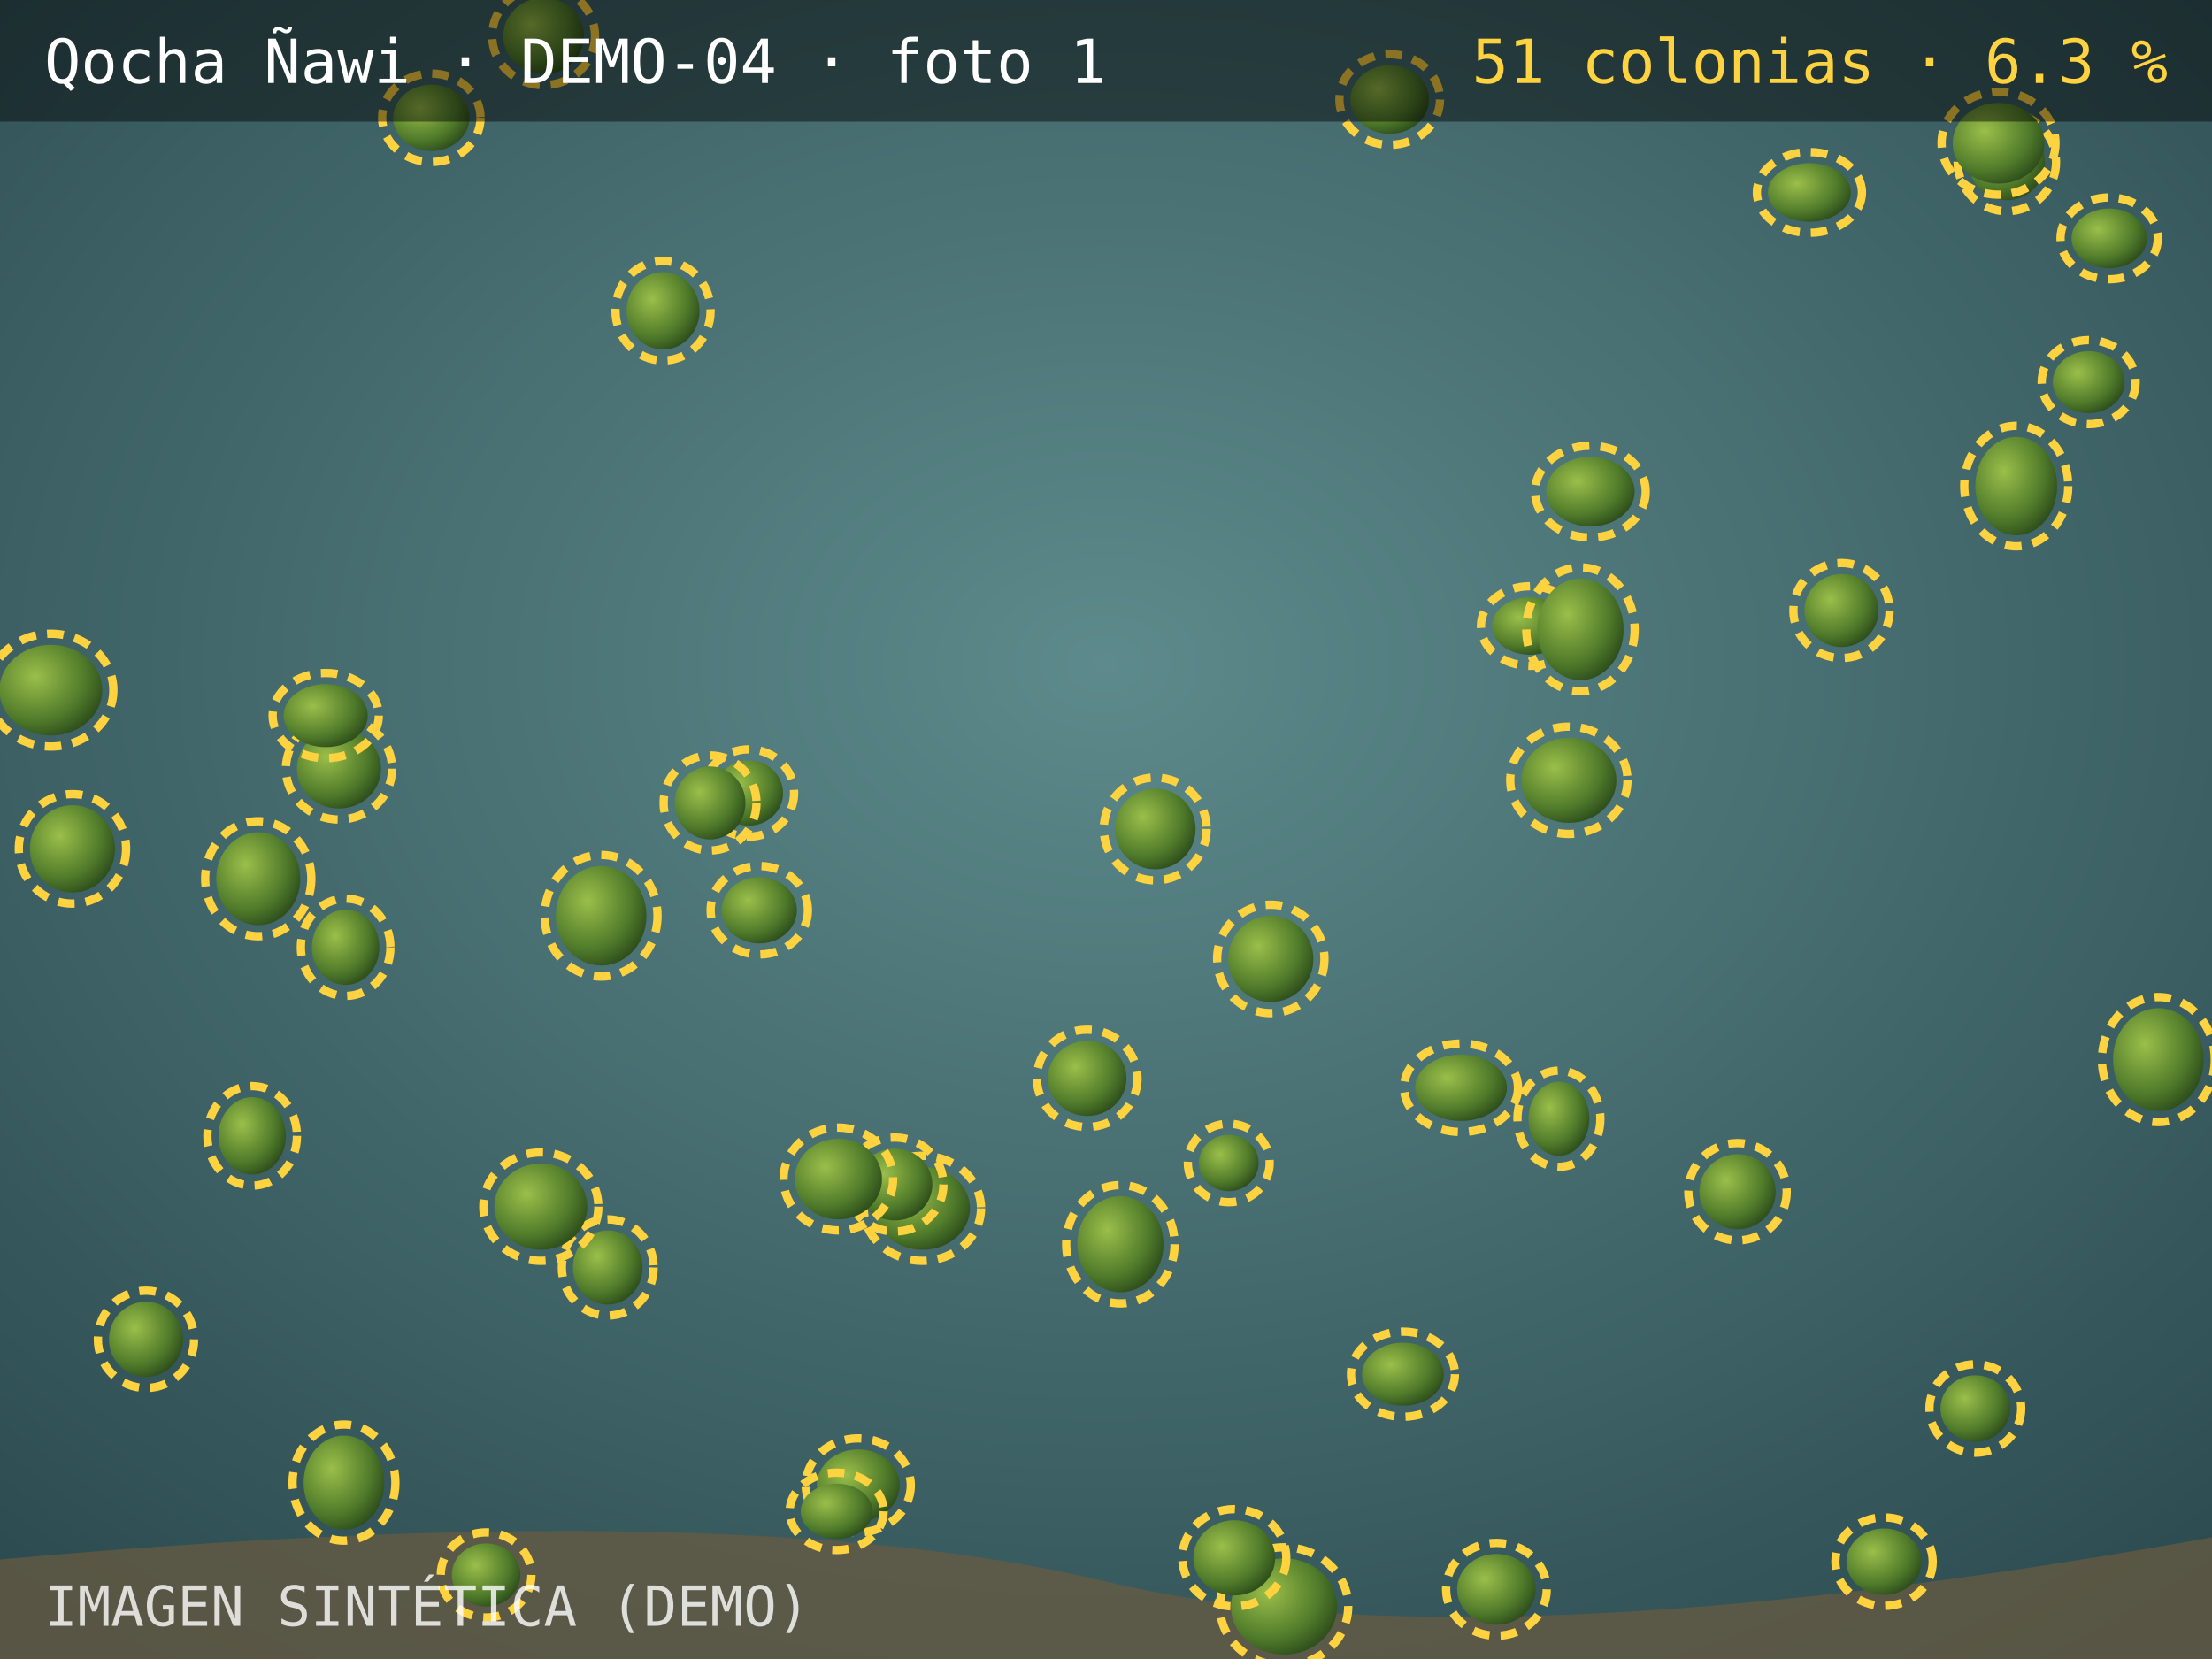
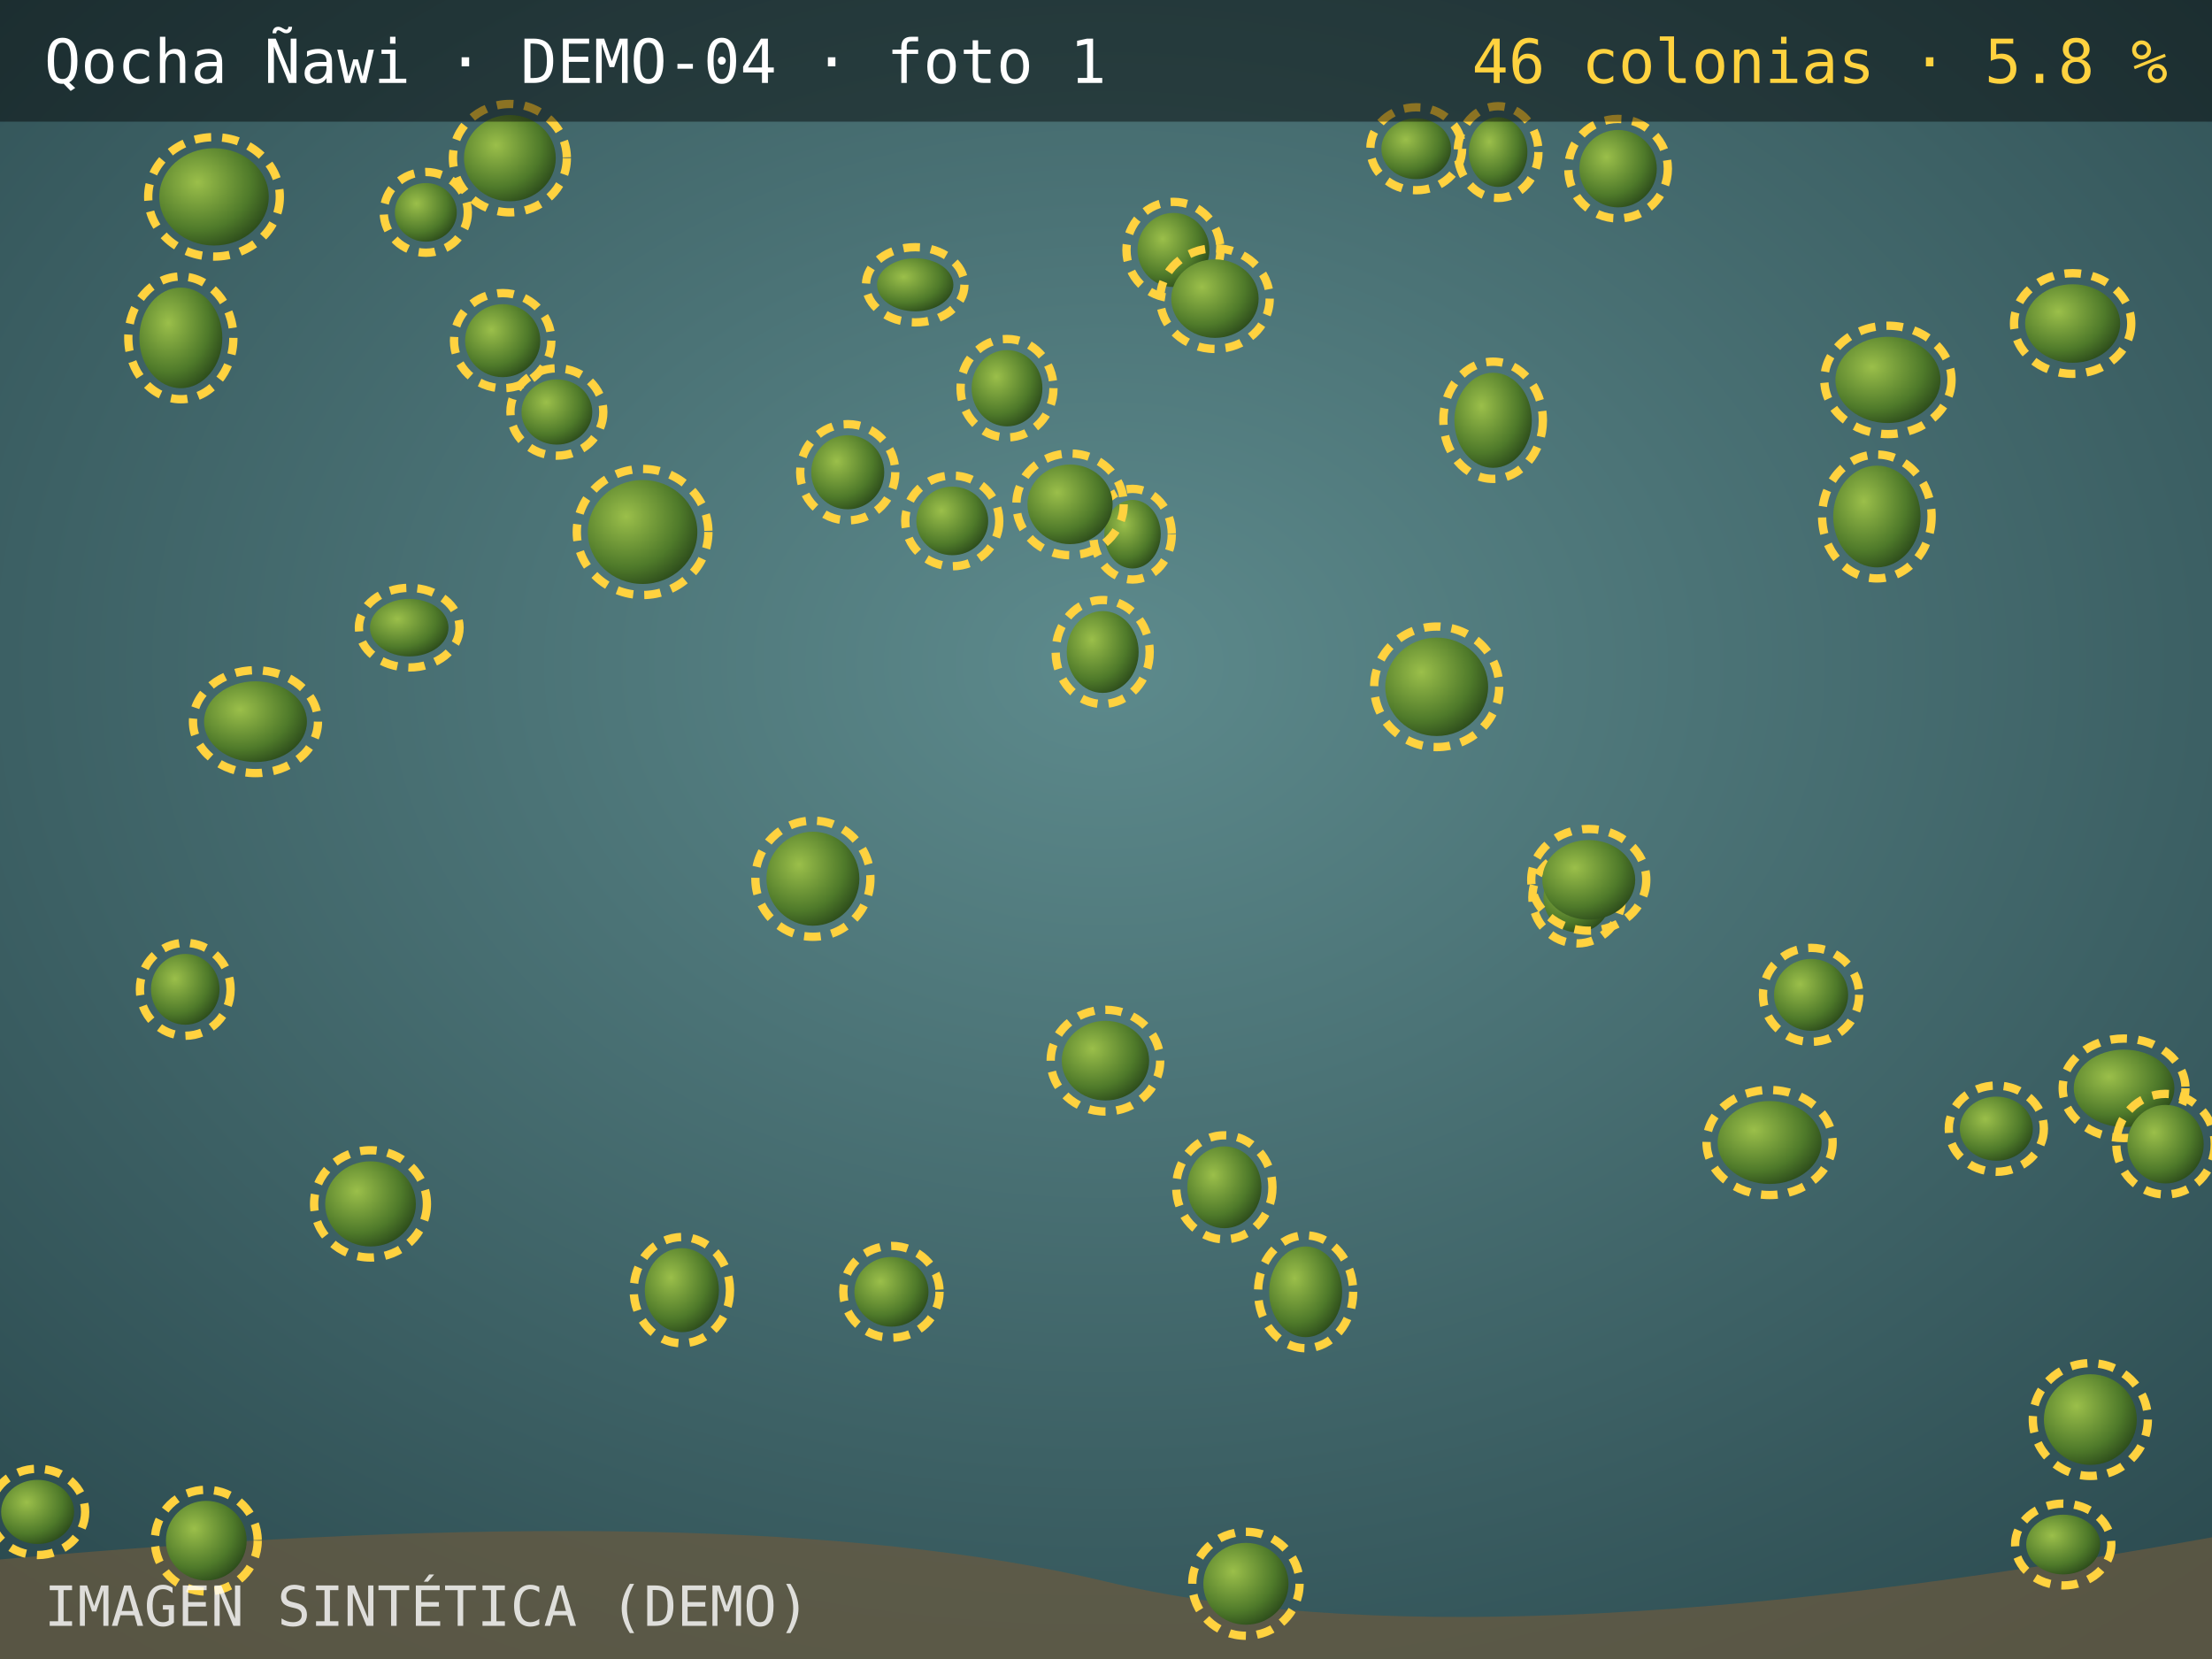
<svg xmlns="http://www.w3.org/2000/svg" viewBox="0 0 400 300">
  <defs>
    <radialGradient id="w" cx="50%" cy="40%" r="75%">
      <stop offset="0" stop-color="#5d8a8c" />
      <stop offset="1" stop-color="#2b4a4f" />
    </radialGradient>
    <radialGradient id="c" cx="35%" cy="35%" r="70%">
      <stop offset="0" stop-color="#9bbf4a" />
      <stop offset=".7" stop-color="#4f7a2a" />
      <stop offset="1" stop-color="#2f4f1c" />
    </radialGradient>
  </defs>
  <rect width="400" height="300" fill="url(#w)" />
  <path d="M0 282 Q 133.333 270 200 286 T 400 278 V 300 H 0 Z" fill="#6b5a3e" opacity=".7" />
  <g>
-     <ellipse cx="340.7" cy="282.4" rx="6.8" ry="6" fill="url(#c)" />
-     <ellipse cx="340.7" cy="282.4" rx="8.8" ry="8" fill="none" stroke="#ffd23f" stroke-width="1.5" stroke-dasharray="3 2" />
-   </g>
-   <g>
-     <ellipse cx="283.7" cy="141.1" rx="8.6" ry="7.7" fill="url(#c)" />
-     <ellipse cx="283.7" cy="141.1" rx="10.6" ry="9.7" fill="none" stroke="#ffd23f" stroke-width="1.5" stroke-dasharray="3 2" />
-   </g>
-   <g>
-     <ellipse cx="61.3" cy="139" rx="7.6" ry="7.2" fill="url(#c)" />
-     <ellipse cx="61.3" cy="139" rx="9.6" ry="9.2" fill="none" stroke="#ffd23f" stroke-width="1.5" stroke-dasharray="3 2" />
-   </g>
-   <g>
-     <ellipse cx="202.6" cy="225" rx="7.8" ry="8.7" fill="url(#c)" />
-     <ellipse cx="202.6" cy="225" rx="9.8" ry="10.7" fill="none" stroke="#ffd23f" stroke-width="1.5" stroke-dasharray="3 2" />
-   </g>
-   <g>
-     <ellipse cx="119.9" cy="56.2" rx="6.6" ry="7" fill="url(#c)" />
-     <ellipse cx="119.9" cy="56.2" rx="8.6" ry="9" fill="none" stroke="#ffd23f" stroke-width="1.5" stroke-dasharray="3 2" />
-   </g>
-   <g>
-     <ellipse cx="109.9" cy="229.2" rx="6.3" ry="6.7" fill="url(#c)" />
-     <ellipse cx="109.9" cy="229.2" rx="8.3" ry="8.7" fill="none" stroke="#ffd23f" stroke-width="1.5" stroke-dasharray="3 2" />
-   </g>
-   <g>
-     <ellipse cx="251.3" cy="18" rx="7.1" ry="6.2" fill="url(#c)" />
-     <ellipse cx="251.3" cy="18" rx="9.1" ry="8.2" fill="none" stroke="#ffd23f" stroke-width="1.5" stroke-dasharray="3 2" />
-   </g>
-   <g>
-     <ellipse cx="229.8" cy="173.4" rx="7.7" ry="7.8" fill="url(#c)" />
-     <ellipse cx="229.8" cy="173.4" rx="9.7" ry="9.8" fill="none" stroke="#ffd23f" stroke-width="1.5" stroke-dasharray="3 2" />
-   </g>
-   <g>
-     <ellipse cx="232.2" cy="290.5" rx="9.6" ry="8.7" fill="url(#c)" />
-     <ellipse cx="232.2" cy="290.5" rx="11.6" ry="10.7" fill="none" stroke="#ffd23f" stroke-width="1.5" stroke-dasharray="3 2" />
-   </g>
-   <g>
-     <ellipse cx="155.2" cy="268.6" rx="7.5" ry="6.5" fill="url(#c)" />
-     <ellipse cx="155.2" cy="268.6" rx="9.5" ry="8.5" fill="none" stroke="#ffd23f" stroke-width="1.5" stroke-dasharray="3 2" />
-   </g>
-   <g>
-     <ellipse cx="166.8" cy="218.5" rx="8.6" ry="7.5" fill="url(#c)" />
-     <ellipse cx="166.8" cy="218.5" rx="10.6" ry="9.5" fill="none" stroke="#ffd23f" stroke-width="1.5" stroke-dasharray="3 2" />
-   </g>
-   <g>
-     <ellipse cx="151.3" cy="273.3" rx="6.5" ry="5" fill="url(#c)" />
-     <ellipse cx="151.3" cy="273.3" rx="8.5" ry="7" fill="none" stroke="#ffd23f" stroke-width="1.5" stroke-dasharray="3 2" />
-   </g>
-   <g>
-     <ellipse cx="264.2" cy="196.7" rx="8.3" ry="6" fill="url(#c)" />
-     <ellipse cx="264.2" cy="196.7" rx="10.3" ry="8" fill="none" stroke="#ffd23f" stroke-width="1.5" stroke-dasharray="3 2" />
-   </g>
-   <g>
-     <ellipse cx="26.4" cy="242.2" rx="6.7" ry="6.8" fill="url(#c)" />
-     <ellipse cx="26.4" cy="242.2" rx="8.7" ry="8.8" fill="none" stroke="#ffd23f" stroke-width="1.5" stroke-dasharray="3 2" />
-   </g>
-   <g>
-     <ellipse cx="161.8" cy="214.2" rx="6.8" ry="6.5" fill="url(#c)" />
-     <ellipse cx="161.8" cy="214.2" rx="8.8" ry="8.5" fill="none" stroke="#ffd23f" stroke-width="1.5" stroke-dasharray="3 2" />
-   </g>
-   <g>
-     <ellipse cx="222.2" cy="210.3" rx="5.4" ry="5.1" fill="url(#c)" />
-     <ellipse cx="222.2" cy="210.3" rx="7.4" ry="7.1" fill="none" stroke="#ffd23f" stroke-width="1.5" stroke-dasharray="3 2" />
-   </g>
-   <g>
-     <ellipse cx="87.9" cy="284.8" rx="6.2" ry="5.7" fill="url(#c)" />
-     <ellipse cx="87.9" cy="284.8" rx="8.2" ry="7.7" fill="none" stroke="#ffd23f" stroke-width="1.5" stroke-dasharray="3 2" />
-   </g>
-   <g>
-     <ellipse cx="62.5" cy="171.3" rx="6.1" ry="6.8" fill="url(#c)" />
-     <ellipse cx="62.5" cy="171.3" rx="8.1" ry="8.8" fill="none" stroke="#ffd23f" stroke-width="1.5" stroke-dasharray="3 2" />
-   </g>
-   <g>
-     <ellipse cx="276.7" cy="113.2" rx="6.9" ry="5.2" fill="url(#c)" />
-     <ellipse cx="276.7" cy="113.2" rx="8.9" ry="7.2" fill="none" stroke="#ffd23f" stroke-width="1.5" stroke-dasharray="3 2" />
-   </g>
-   <g>
-     <ellipse cx="287.6" cy="88.9" rx="8" ry="6.3" fill="url(#c)" />
-     <ellipse cx="287.6" cy="88.9" rx="10" ry="8.3" fill="none" stroke="#ffd23f" stroke-width="1.5" stroke-dasharray="3 2" />
-   </g>
-   <g>
-     <ellipse cx="135.4" cy="143.4" rx="6.2" ry="5.9" fill="url(#c)" />
-     <ellipse cx="135.4" cy="143.4" rx="8.2" ry="7.9" fill="none" stroke="#ffd23f" stroke-width="1.5" stroke-dasharray="3 2" />
-   </g>
-   <g>
-     <ellipse cx="381.4" cy="43.1" rx="6.8" ry="5.4" fill="url(#c)" />
-     <ellipse cx="381.4" cy="43.1" rx="8.8" ry="7.4" fill="none" stroke="#ffd23f" stroke-width="1.5" stroke-dasharray="3 2" />
-   </g>
-   <g>
-     <ellipse cx="253.7" cy="248.5" rx="7.4" ry="5.7" fill="url(#c)" />
-     <ellipse cx="253.7" cy="248.5" rx="9.4" ry="7.7" fill="none" stroke="#ffd23f" stroke-width="1.5" stroke-dasharray="3 2" />
-   </g>
-   <g>
-     <ellipse cx="196.6" cy="195" rx="7.1" ry="6.8" fill="url(#c)" />
-     <ellipse cx="196.6" cy="195" rx="9.1" ry="8.8" fill="none" stroke="#ffd23f" stroke-width="1.5" stroke-dasharray="3 2" />
-   </g>
-   <g>
-     <ellipse cx="390.3" cy="191.6" rx="8.2" ry="9.3" fill="url(#c)" />
-     <ellipse cx="390.3" cy="191.6" rx="10.2" ry="11.3" fill="none" stroke="#ffd23f" stroke-width="1.5" stroke-dasharray="3 2" />
-   </g>
-   <g>
-     <ellipse cx="45.6" cy="205.4" rx="6.1" ry="7" fill="url(#c)" />
-     <ellipse cx="45.6" cy="205.4" rx="8.1" ry="9" fill="none" stroke="#ffd23f" stroke-width="1.5" stroke-dasharray="3 2" />
-   </g>
-   <g>
-     <ellipse cx="78" cy="21.3" rx="6.9" ry="6" fill="url(#c)" />
-     <ellipse cx="78" cy="21.3" rx="8.9" ry="8" fill="none" stroke="#ffd23f" stroke-width="1.5" stroke-dasharray="3 2" />
-   </g>
-   <g>
-     <ellipse cx="285.8" cy="113.8" rx="7.8" ry="9.2" fill="url(#c)" />
-     <ellipse cx="285.8" cy="113.8" rx="9.8" ry="11.2" fill="none" stroke="#ffd23f" stroke-width="1.5" stroke-dasharray="3 2" />
-   </g>
-   <g>
-     <ellipse cx="58.9" cy="129.4" rx="7.6" ry="5.7" fill="url(#c)" />
-     <ellipse cx="58.9" cy="129.4" rx="9.6" ry="7.7" fill="none" stroke="#ffd23f" stroke-width="1.5" stroke-dasharray="3 2" />
-   </g>
-   <g>
-     <ellipse cx="333" cy="110.4" rx="6.7" ry="6.6" fill="url(#c)" />
-     <ellipse cx="333" cy="110.4" rx="8.7" ry="8.6" fill="none" stroke="#ffd23f" stroke-width="1.5" stroke-dasharray="3 2" />
-   </g>
-   <g>
-     <ellipse cx="223.2" cy="281.7" rx="7.4" ry="6.8" fill="url(#c)" />
-     <ellipse cx="223.2" cy="281.7" rx="9.4" ry="8.8" fill="none" stroke="#ffd23f" stroke-width="1.5" stroke-dasharray="3 2" />
-   </g>
-   <g>
-     <ellipse cx="108.7" cy="165.6" rx="8.2" ry="9" fill="url(#c)" />
-     <ellipse cx="108.7" cy="165.6" rx="10.2" ry="11" fill="none" stroke="#ffd23f" stroke-width="1.5" stroke-dasharray="3 2" />
-   </g>
-   <g>
-     <ellipse cx="364.6" cy="87.9" rx="7.4" ry="8.9" fill="url(#c)" />
-     <ellipse cx="364.6" cy="87.9" rx="9.4" ry="10.9" fill="none" stroke="#ffd23f" stroke-width="1.5" stroke-dasharray="3 2" />
-   </g>
-   <g>
-     <ellipse cx="151.6" cy="213.2" rx="7.9" ry="7.3" fill="url(#c)" />
-     <ellipse cx="151.6" cy="213.2" rx="9.9" ry="9.3" fill="none" stroke="#ffd23f" stroke-width="1.5" stroke-dasharray="3 2" />
-   </g>
-   <g>
-     <ellipse cx="97.8" cy="218.2" rx="8.4" ry="7.8" fill="url(#c)" />
-     <ellipse cx="97.8" cy="218.2" rx="10.4" ry="9.8" fill="none" stroke="#ffd23f" stroke-width="1.5" stroke-dasharray="3 2" />
-   </g>
-   <g>
-     <ellipse cx="357.2" cy="254.7" rx="6.3" ry="6" fill="url(#c)" />
-     <ellipse cx="357.2" cy="254.7" rx="8.3" ry="8" fill="none" stroke="#ffd23f" stroke-width="1.5" stroke-dasharray="3 2" />
-   </g>
-   <g>
-     <ellipse cx="362.9" cy="29.3" rx="6.9" ry="6.9" fill="url(#c)" />
-     <ellipse cx="362.9" cy="29.3" rx="8.9" ry="8.9" fill="none" stroke="#ffd23f" stroke-width="1.5" stroke-dasharray="3 2" />
-   </g>
-   <g>
-     <ellipse cx="314.2" cy="215.5" rx="6.9" ry="6.8" fill="url(#c)" />
-     <ellipse cx="314.2" cy="215.5" rx="8.9" ry="8.8" fill="none" stroke="#ffd23f" stroke-width="1.5" stroke-dasharray="3 2" />
-   </g>
-   <g>
-     <ellipse cx="46.7" cy="158.9" rx="7.6" ry="8.4" fill="url(#c)" />
-     <ellipse cx="46.7" cy="158.9" rx="9.6" ry="10.4" fill="none" stroke="#ffd23f" stroke-width="1.5" stroke-dasharray="3 2" />
-   </g>
-   <g>
-     <ellipse cx="98.3" cy="6.5" rx="7.3" ry="6.9" fill="url(#c)" />
-     <ellipse cx="98.3" cy="6.5" rx="9.3" ry="8.9" fill="none" stroke="#ffd23f" stroke-width="1.5" stroke-dasharray="3 2" />
-   </g>
-   <g>
-     <ellipse cx="13.1" cy="153.5" rx="7.7" ry="7.9" fill="url(#c)" />
-     <ellipse cx="13.1" cy="153.5" rx="9.7" ry="9.9" fill="none" stroke="#ffd23f" stroke-width="1.5" stroke-dasharray="3 2" />
-   </g>
-   <g>
-     <ellipse cx="208.9" cy="149.9" rx="7.3" ry="7.3" fill="url(#c)" />
-     <ellipse cx="208.9" cy="149.9" rx="9.3" ry="9.3" fill="none" stroke="#ffd23f" stroke-width="1.5" stroke-dasharray="3 2" />
-   </g>
-   <g>
-     <ellipse cx="62.2" cy="268.1" rx="7.3" ry="8.5" fill="url(#c)" />
-     <ellipse cx="62.2" cy="268.1" rx="9.3" ry="10.5" fill="none" stroke="#ffd23f" stroke-width="1.5" stroke-dasharray="3 2" />
-   </g>
-   <g>
-     <ellipse cx="9.2" cy="124.8" rx="9.3" ry="8.2" fill="url(#c)" />
-     <ellipse cx="9.2" cy="124.8" rx="11.3" ry="10.2" fill="none" stroke="#ffd23f" stroke-width="1.5" stroke-dasharray="3 2" />
-   </g>
-   <g>
-     <ellipse cx="377.7" cy="69.1" rx="6.5" ry="5.6" fill="url(#c)" />
-     <ellipse cx="377.7" cy="69.1" rx="8.5" ry="7.6" fill="none" stroke="#ffd23f" stroke-width="1.5" stroke-dasharray="3 2" />
-   </g>
-   <g>
-     <ellipse cx="128.4" cy="145.2" rx="6.4" ry="6.6" fill="url(#c)" />
-     <ellipse cx="128.4" cy="145.2" rx="8.4" ry="8.6" fill="none" stroke="#ffd23f" stroke-width="1.5" stroke-dasharray="3 2" />
-   </g>
-   <g>
-     <ellipse cx="137.3" cy="164.6" rx="6.8" ry="6" fill="url(#c)" />
-     <ellipse cx="137.3" cy="164.6" rx="8.8" ry="8" fill="none" stroke="#ffd23f" stroke-width="1.5" stroke-dasharray="3 2" />
-   </g>
-   <g>
-     <ellipse cx="281.9" cy="202.3" rx="5.5" ry="6.7" fill="url(#c)" />
-     <ellipse cx="281.9" cy="202.3" rx="7.5" ry="8.7" fill="none" stroke="#ffd23f" stroke-width="1.5" stroke-dasharray="3 2" />
-   </g>
-   <g>
-     <ellipse cx="270.6" cy="287.4" rx="7.1" ry="6.4" fill="url(#c)" />
-     <ellipse cx="270.6" cy="287.4" rx="9.1" ry="8.4" fill="none" stroke="#ffd23f" stroke-width="1.5" stroke-dasharray="3 2" />
-   </g>
-   <g>
-     <ellipse cx="361.4" cy="25.9" rx="8.3" ry="7.3" fill="url(#c)" />
-     <ellipse cx="361.4" cy="25.9" rx="10.3" ry="9.3" fill="none" stroke="#ffd23f" stroke-width="1.5" stroke-dasharray="3 2" />
-   </g>
-   <g>
-     <ellipse cx="327.2" cy="34.8" rx="7.5" ry="5.3" fill="url(#c)" />
-     <ellipse cx="327.2" cy="34.8" rx="9.5" ry="7.3" fill="none" stroke="#ffd23f" stroke-width="1.5" stroke-dasharray="3 2" />
+     <ellipse cx="172.2" cy="94.2" rx="6.5" ry="6.2" fill="url(#c)" />
+     <ellipse cx="172.2" cy="94.2" rx="8.5" ry="8.2" fill="none" stroke="#ffd23f" stroke-width="1.5" stroke-dasharray="3 2" />
+   </g>
+   <g>
+     <ellipse cx="147" cy="158.9" rx="8.4" ry="8.5" fill="url(#c)" />
+     <ellipse cx="147" cy="158.9" rx="10.4" ry="10.5" fill="none" stroke="#ffd23f" stroke-width="1.5" stroke-dasharray="3 2" />
+   </g>
+   <g>
+     <ellipse cx="378" cy="256.7" rx="8.4" ry="8.2" fill="url(#c)" />
+     <ellipse cx="378" cy="256.7" rx="10.4" ry="10.2" fill="none" stroke="#ffd23f" stroke-width="1.5" stroke-dasharray="3 2" />
+   </g>
+   <g>
+     <ellipse cx="221.4" cy="214.7" rx="6.7" ry="7.4" fill="url(#c)" />
+     <ellipse cx="221.4" cy="214.7" rx="8.7" ry="9.4" fill="none" stroke="#ffd23f" stroke-width="1.5" stroke-dasharray="3 2" />
+   </g>
+   <g>
+     <ellipse cx="116.2" cy="96.2" rx="9.9" ry="9.4" fill="url(#c)" />
+     <ellipse cx="116.2" cy="96.2" rx="11.9" ry="11.4" fill="none" stroke="#ffd23f" stroke-width="1.5" stroke-dasharray="3 2" />
+   </g>
+   <g>
+     <ellipse cx="285.2" cy="162.3" rx="6.1" ry="6.3" fill="url(#c)" />
+     <ellipse cx="285.2" cy="162.3" rx="8.1" ry="8.3" fill="none" stroke="#ffd23f" stroke-width="1.5" stroke-dasharray="3 2" />
+   </g>
+   <g>
+     <ellipse cx="292.6" cy="30.5" rx="7" ry="7" fill="url(#c)" />
+     <ellipse cx="292.6" cy="30.5" rx="9" ry="9" fill="none" stroke="#ffd23f" stroke-width="1.5" stroke-dasharray="3 2" />
+   </g>
+   <g>
+     <ellipse cx="339.4" cy="93.4" rx="7.9" ry="9.2" fill="url(#c)" />
+     <ellipse cx="339.4" cy="93.4" rx="9.9" ry="11.2" fill="none" stroke="#ffd23f" stroke-width="1.5" stroke-dasharray="3 2" />
+   </g>
+   <g>
+     <ellipse cx="38.7" cy="35.6" rx="9.9" ry="8.8" fill="url(#c)" />
+     <ellipse cx="38.7" cy="35.6" rx="11.9" ry="10.8" fill="none" stroke="#ffd23f" stroke-width="1.5" stroke-dasharray="3 2" />
+   </g>
+   <g>
+     <ellipse cx="287.3" cy="159.1" rx="8.4" ry="7.2" fill="url(#c)" />
+     <ellipse cx="287.3" cy="159.1" rx="10.4" ry="9.2" fill="none" stroke="#ffd23f" stroke-width="1.5" stroke-dasharray="3 2" />
+   </g>
+   <g>
+     <ellipse cx="212.2" cy="45.2" rx="6.5" ry="6.7" fill="url(#c)" />
+     <ellipse cx="212.2" cy="45.2" rx="8.5" ry="8.7" fill="none" stroke="#ffd23f" stroke-width="1.5" stroke-dasharray="3 2" />
+   </g>
+   <g>
+     <ellipse cx="6.8" cy="273.4" rx="6.6" ry="5.8" fill="url(#c)" />
+     <ellipse cx="6.8" cy="273.4" rx="8.6" ry="7.8" fill="none" stroke="#ffd23f" stroke-width="1.5" stroke-dasharray="3 2" />
+   </g>
+   <g>
+     <ellipse cx="204.8" cy="96.6" rx="5.1" ry="6.2" fill="url(#c)" />
+     <ellipse cx="204.8" cy="96.6" rx="7.1" ry="8.2" fill="none" stroke="#ffd23f" stroke-width="1.5" stroke-dasharray="3 2" />
+   </g>
+   <g>
+     <ellipse cx="199.9" cy="191.8" rx="7.9" ry="7.2" fill="url(#c)" />
+     <ellipse cx="199.9" cy="191.8" rx="9.9" ry="9.2" fill="none" stroke="#ffd23f" stroke-width="1.5" stroke-dasharray="3 2" />
+   </g>
+   <g>
+     <ellipse cx="361" cy="204.1" rx="6.6" ry="5.8" fill="url(#c)" />
+     <ellipse cx="361" cy="204.1" rx="8.6" ry="7.8" fill="none" stroke="#ffd23f" stroke-width="1.5" stroke-dasharray="3 2" />
+   </g>
+   <g>
+     <ellipse cx="165.5" cy="51.5" rx="6.9" ry="4.8" fill="url(#c)" />
+     <ellipse cx="165.5" cy="51.5" rx="8.9" ry="6.8" fill="none" stroke="#ffd23f" stroke-width="1.5" stroke-dasharray="3 2" />
+   </g>
+   <g>
+     <ellipse cx="92.2" cy="28.6" rx="8.3" ry="7.8" fill="url(#c)" />
+     <ellipse cx="92.2" cy="28.6" rx="10.3" ry="9.8" fill="none" stroke="#ffd23f" stroke-width="1.5" stroke-dasharray="3 2" />
+   </g>
+   <g>
+     <ellipse cx="193.5" cy="91.2" rx="7.7" ry="7.2" fill="url(#c)" />
+     <ellipse cx="193.5" cy="91.2" rx="9.7" ry="9.2" fill="none" stroke="#ffd23f" stroke-width="1.5" stroke-dasharray="3 2" />
+   </g>
+   <g>
+     <ellipse cx="219.7" cy="54" rx="7.9" ry="7.1" fill="url(#c)" />
+     <ellipse cx="219.7" cy="54" rx="9.9" ry="9.1" fill="none" stroke="#ffd23f" stroke-width="1.5" stroke-dasharray="3 2" />
+   </g>
+   <g>
+     <ellipse cx="270" cy="76" rx="7" ry="8.6" fill="url(#c)" />
+     <ellipse cx="270" cy="76" rx="9" ry="10.6" fill="none" stroke="#ffd23f" stroke-width="1.5" stroke-dasharray="3 2" />
+   </g>
+   <g>
+     <ellipse cx="384.1" cy="196.8" rx="9.1" ry="7" fill="url(#c)" />
+     <ellipse cx="384.1" cy="196.8" rx="11.1" ry="9" fill="none" stroke="#ffd23f" stroke-width="1.5" stroke-dasharray="3 2" />
+   </g>
+   <g>
+     <ellipse cx="32.7" cy="61.1" rx="7.5" ry="9.1" fill="url(#c)" />
+     <ellipse cx="32.7" cy="61.1" rx="9.5" ry="11.1" fill="none" stroke="#ffd23f" stroke-width="1.5" stroke-dasharray="3 2" />
+   </g>
+   <g>
+     <ellipse cx="46.2" cy="130.5" rx="9.3" ry="7.3" fill="url(#c)" />
+     <ellipse cx="46.2" cy="130.5" rx="11.3" ry="9.3" fill="none" stroke="#ffd23f" stroke-width="1.5" stroke-dasharray="3 2" />
+   </g>
+   <g>
+     <ellipse cx="327.5" cy="179.9" rx="6.7" ry="6.5" fill="url(#c)" />
+     <ellipse cx="327.5" cy="179.9" rx="8.7" ry="8.5" fill="none" stroke="#ffd23f" stroke-width="1.5" stroke-dasharray="3 2" />
+   </g>
+   <g>
+     <ellipse cx="341.4" cy="68.7" rx="9.5" ry="7.8" fill="url(#c)" />
+     <ellipse cx="341.4" cy="68.7" rx="11.5" ry="9.8" fill="none" stroke="#ffd23f" stroke-width="1.5" stroke-dasharray="3 2" />
+   </g>
+   <g>
+     <ellipse cx="225.3" cy="286.4" rx="7.7" ry="7.4" fill="url(#c)" />
+     <ellipse cx="225.3" cy="286.4" rx="9.7" ry="9.4" fill="none" stroke="#ffd23f" stroke-width="1.5" stroke-dasharray="3 2" />
+   </g>
+   <g>
+     <ellipse cx="161.2" cy="233.6" rx="6.7" ry="6.3" fill="url(#c)" />
+     <ellipse cx="161.2" cy="233.6" rx="8.7" ry="8.3" fill="none" stroke="#ffd23f" stroke-width="1.5" stroke-dasharray="3 2" />
+   </g>
+   <g>
+     <ellipse cx="236.1" cy="233.6" rx="6.6" ry="8.2" fill="url(#c)" />
+     <ellipse cx="236.1" cy="233.6" rx="8.6" ry="10.2" fill="none" stroke="#ffd23f" stroke-width="1.5" stroke-dasharray="3 2" />
+   </g>
+   <g>
+     <ellipse cx="259.8" cy="124.2" rx="9.3" ry="8.9" fill="url(#c)" />
+     <ellipse cx="259.8" cy="124.2" rx="11.3" ry="10.9" fill="none" stroke="#ffd23f" stroke-width="1.5" stroke-dasharray="3 2" />
+   </g>
+   <g>
+     <ellipse cx="182.1" cy="70.2" rx="6.4" ry="6.9" fill="url(#c)" />
+     <ellipse cx="182.1" cy="70.2" rx="8.4" ry="8.9" fill="none" stroke="#ffd23f" stroke-width="1.5" stroke-dasharray="3 2" />
+   </g>
+   <g>
+     <ellipse cx="37.3" cy="278.6" rx="7.3" ry="7.2" fill="url(#c)" />
+     <ellipse cx="37.3" cy="278.6" rx="9.3" ry="9.2" fill="none" stroke="#ffd23f" stroke-width="1.5" stroke-dasharray="3 2" />
+   </g>
+   <g>
+     <ellipse cx="74" cy="113.5" rx="7.1" ry="5.2" fill="url(#c)" />
+     <ellipse cx="74" cy="113.5" rx="9.1" ry="7.2" fill="none" stroke="#ffd23f" stroke-width="1.5" stroke-dasharray="3 2" />
+   </g>
+   <g>
+     <ellipse cx="77" cy="38.4" rx="5.6" ry="5.3" fill="url(#c)" />
+     <ellipse cx="77" cy="38.4" rx="7.6" ry="7.3" fill="none" stroke="#ffd23f" stroke-width="1.5" stroke-dasharray="3 2" />
+   </g>
+   <g>
+     <ellipse cx="153.3" cy="85.4" rx="6.6" ry="6.7" fill="url(#c)" />
+     <ellipse cx="153.3" cy="85.4" rx="8.6" ry="8.7" fill="none" stroke="#ffd23f" stroke-width="1.5" stroke-dasharray="3 2" />
+   </g>
+   <g>
+     <ellipse cx="391.6" cy="206.9" rx="6.9" ry="7.1" fill="url(#c)" />
+     <ellipse cx="391.6" cy="206.9" rx="8.9" ry="9.1" fill="none" stroke="#ffd23f" stroke-width="1.5" stroke-dasharray="3 2" />
+   </g>
+   <g>
+     <ellipse cx="256.1" cy="26.9" rx="6.3" ry="5.5" fill="url(#c)" />
+     <ellipse cx="256.1" cy="26.9" rx="8.3" ry="7.5" fill="none" stroke="#ffd23f" stroke-width="1.5" stroke-dasharray="3 2" />
+   </g>
+   <g>
+     <ellipse cx="33.5" cy="178.9" rx="6.2" ry="6.4" fill="url(#c)" />
+     <ellipse cx="33.5" cy="178.9" rx="8.2" ry="8.4" fill="none" stroke="#ffd23f" stroke-width="1.5" stroke-dasharray="3 2" />
+   </g>
+   <g>
+     <ellipse cx="270.9" cy="27.5" rx="5.3" ry="6.3" fill="url(#c)" />
+     <ellipse cx="270.9" cy="27.5" rx="7.3" ry="8.3" fill="none" stroke="#ffd23f" stroke-width="1.5" stroke-dasharray="3 2" />
+   </g>
+   <g>
+     <ellipse cx="100.7" cy="74.5" rx="6.4" ry="5.9" fill="url(#c)" />
+     <ellipse cx="100.7" cy="74.5" rx="8.4" ry="7.9" fill="none" stroke="#ffd23f" stroke-width="1.5" stroke-dasharray="3 2" />
+   </g>
+   <g>
+     <ellipse cx="67" cy="217.7" rx="8.2" ry="7.7" fill="url(#c)" />
+     <ellipse cx="67" cy="217.7" rx="10.2" ry="9.7" fill="none" stroke="#ffd23f" stroke-width="1.5" stroke-dasharray="3 2" />
+   </g>
+   <g>
+     <ellipse cx="90.9" cy="61.6" rx="6.8" ry="6.6" fill="url(#c)" />
+     <ellipse cx="90.9" cy="61.6" rx="8.8" ry="8.6" fill="none" stroke="#ffd23f" stroke-width="1.5" stroke-dasharray="3 2" />
+   </g>
+   <g>
+     <ellipse cx="374.8" cy="58.5" rx="8.6" ry="7.1" fill="url(#c)" />
+     <ellipse cx="374.8" cy="58.5" rx="10.6" ry="9.1" fill="none" stroke="#ffd23f" stroke-width="1.5" stroke-dasharray="3 2" />
+   </g>
+   <g>
+     <ellipse cx="199.4" cy="117.9" rx="6.5" ry="7.4" fill="url(#c)" />
+     <ellipse cx="199.4" cy="117.9" rx="8.5" ry="9.4" fill="none" stroke="#ffd23f" stroke-width="1.5" stroke-dasharray="3 2" />
+   </g>
+   <g>
+     <ellipse cx="123.3" cy="233.3" rx="6.7" ry="7.6" fill="url(#c)" />
+     <ellipse cx="123.3" cy="233.3" rx="8.7" ry="9.6" fill="none" stroke="#ffd23f" stroke-width="1.5" stroke-dasharray="3 2" />
+   </g>
+   <g>
+     <ellipse cx="373.1" cy="279.3" rx="6.7" ry="5.4" fill="url(#c)" />
+     <ellipse cx="373.1" cy="279.3" rx="8.7" ry="7.4" fill="none" stroke="#ffd23f" stroke-width="1.5" stroke-dasharray="3 2" />
+   </g>
+   <g>
+     <ellipse cx="320" cy="206.6" rx="9.4" ry="7.5" fill="url(#c)" />
+     <ellipse cx="320" cy="206.6" rx="11.4" ry="9.5" fill="none" stroke="#ffd23f" stroke-width="1.5" stroke-dasharray="3 2" />
  </g>
  <rect x="0" y="0" width="400" height="22" fill="#000" opacity=".45" />
  <text x="8" y="15" font-family="monospace" font-size="11" fill="#fff">Qocha Ñawi · DEMO-04 · foto 1</text>
-   <text x="392" y="15" font-family="monospace" font-size="11" fill="#ffd23f" text-anchor="end">51 colonias · 6.3 %</text>
+   <text x="392" y="15" font-family="monospace" font-size="11" fill="#ffd23f" text-anchor="end">46 colonias · 5.8 %</text>
  <text x="8" y="294" font-family="monospace" font-size="10" fill="#fff" opacity=".8">IMAGEN SINTÉTICA (DEMO)</text>
</svg>
